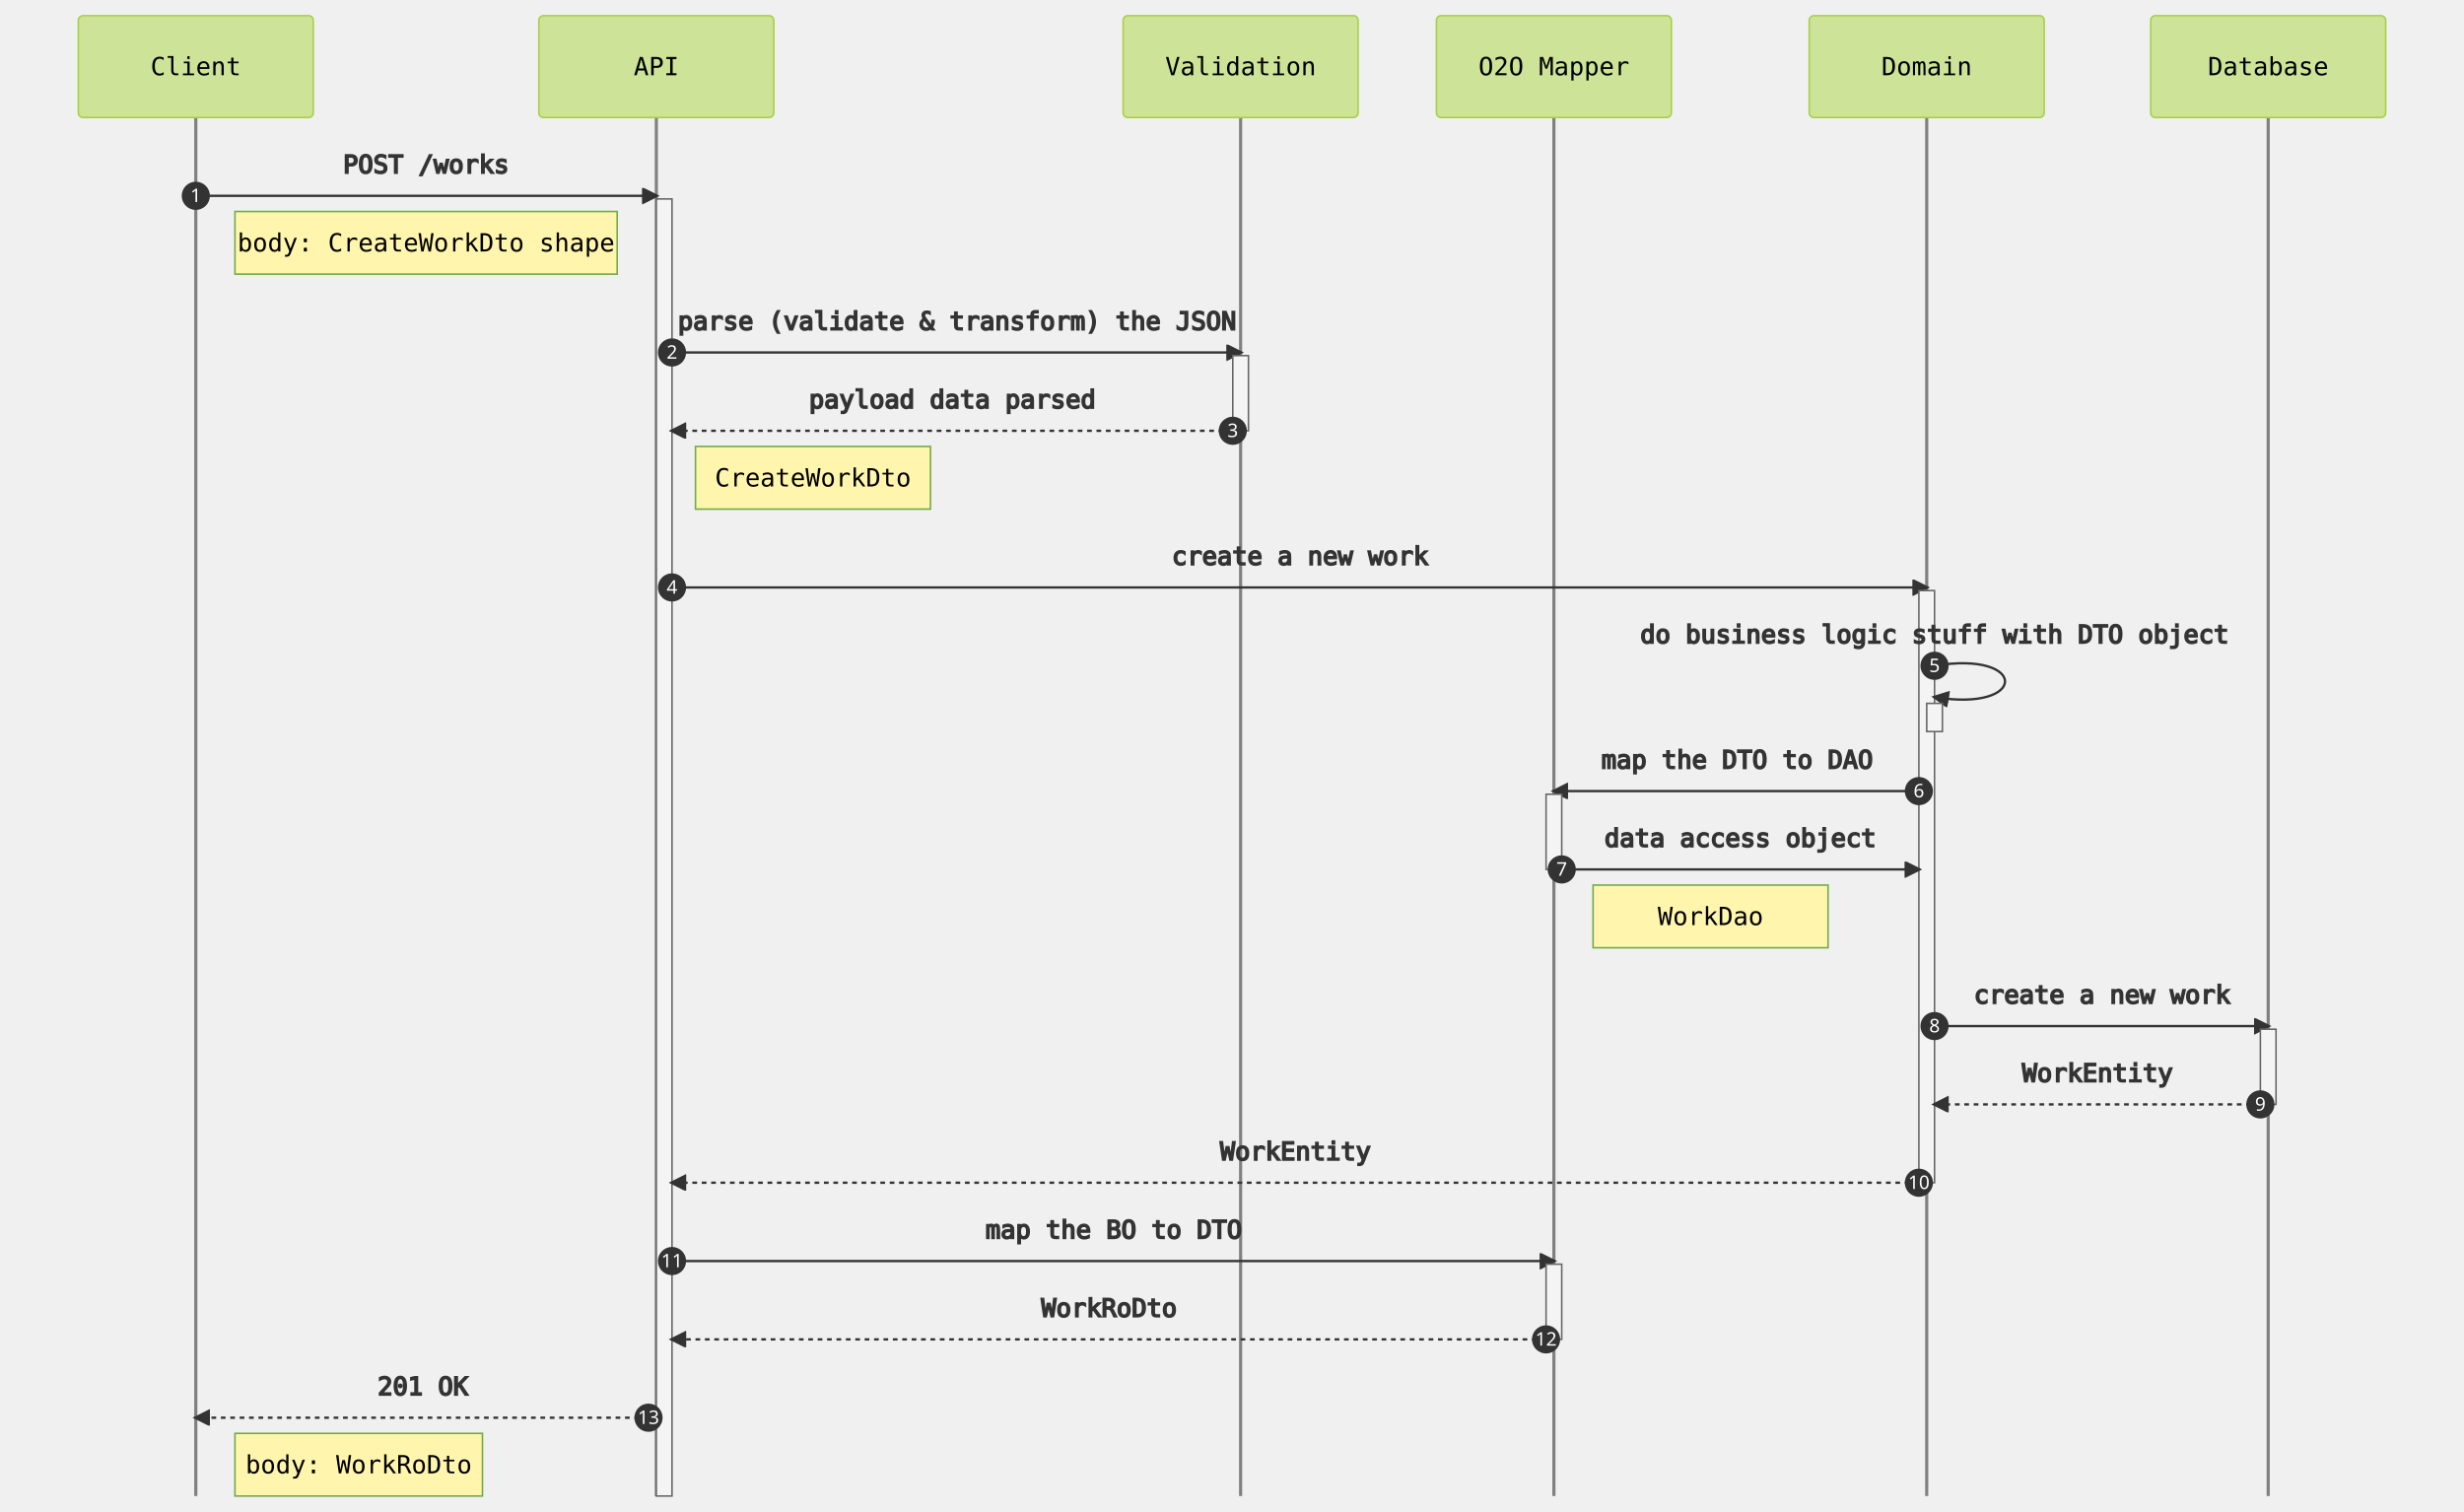
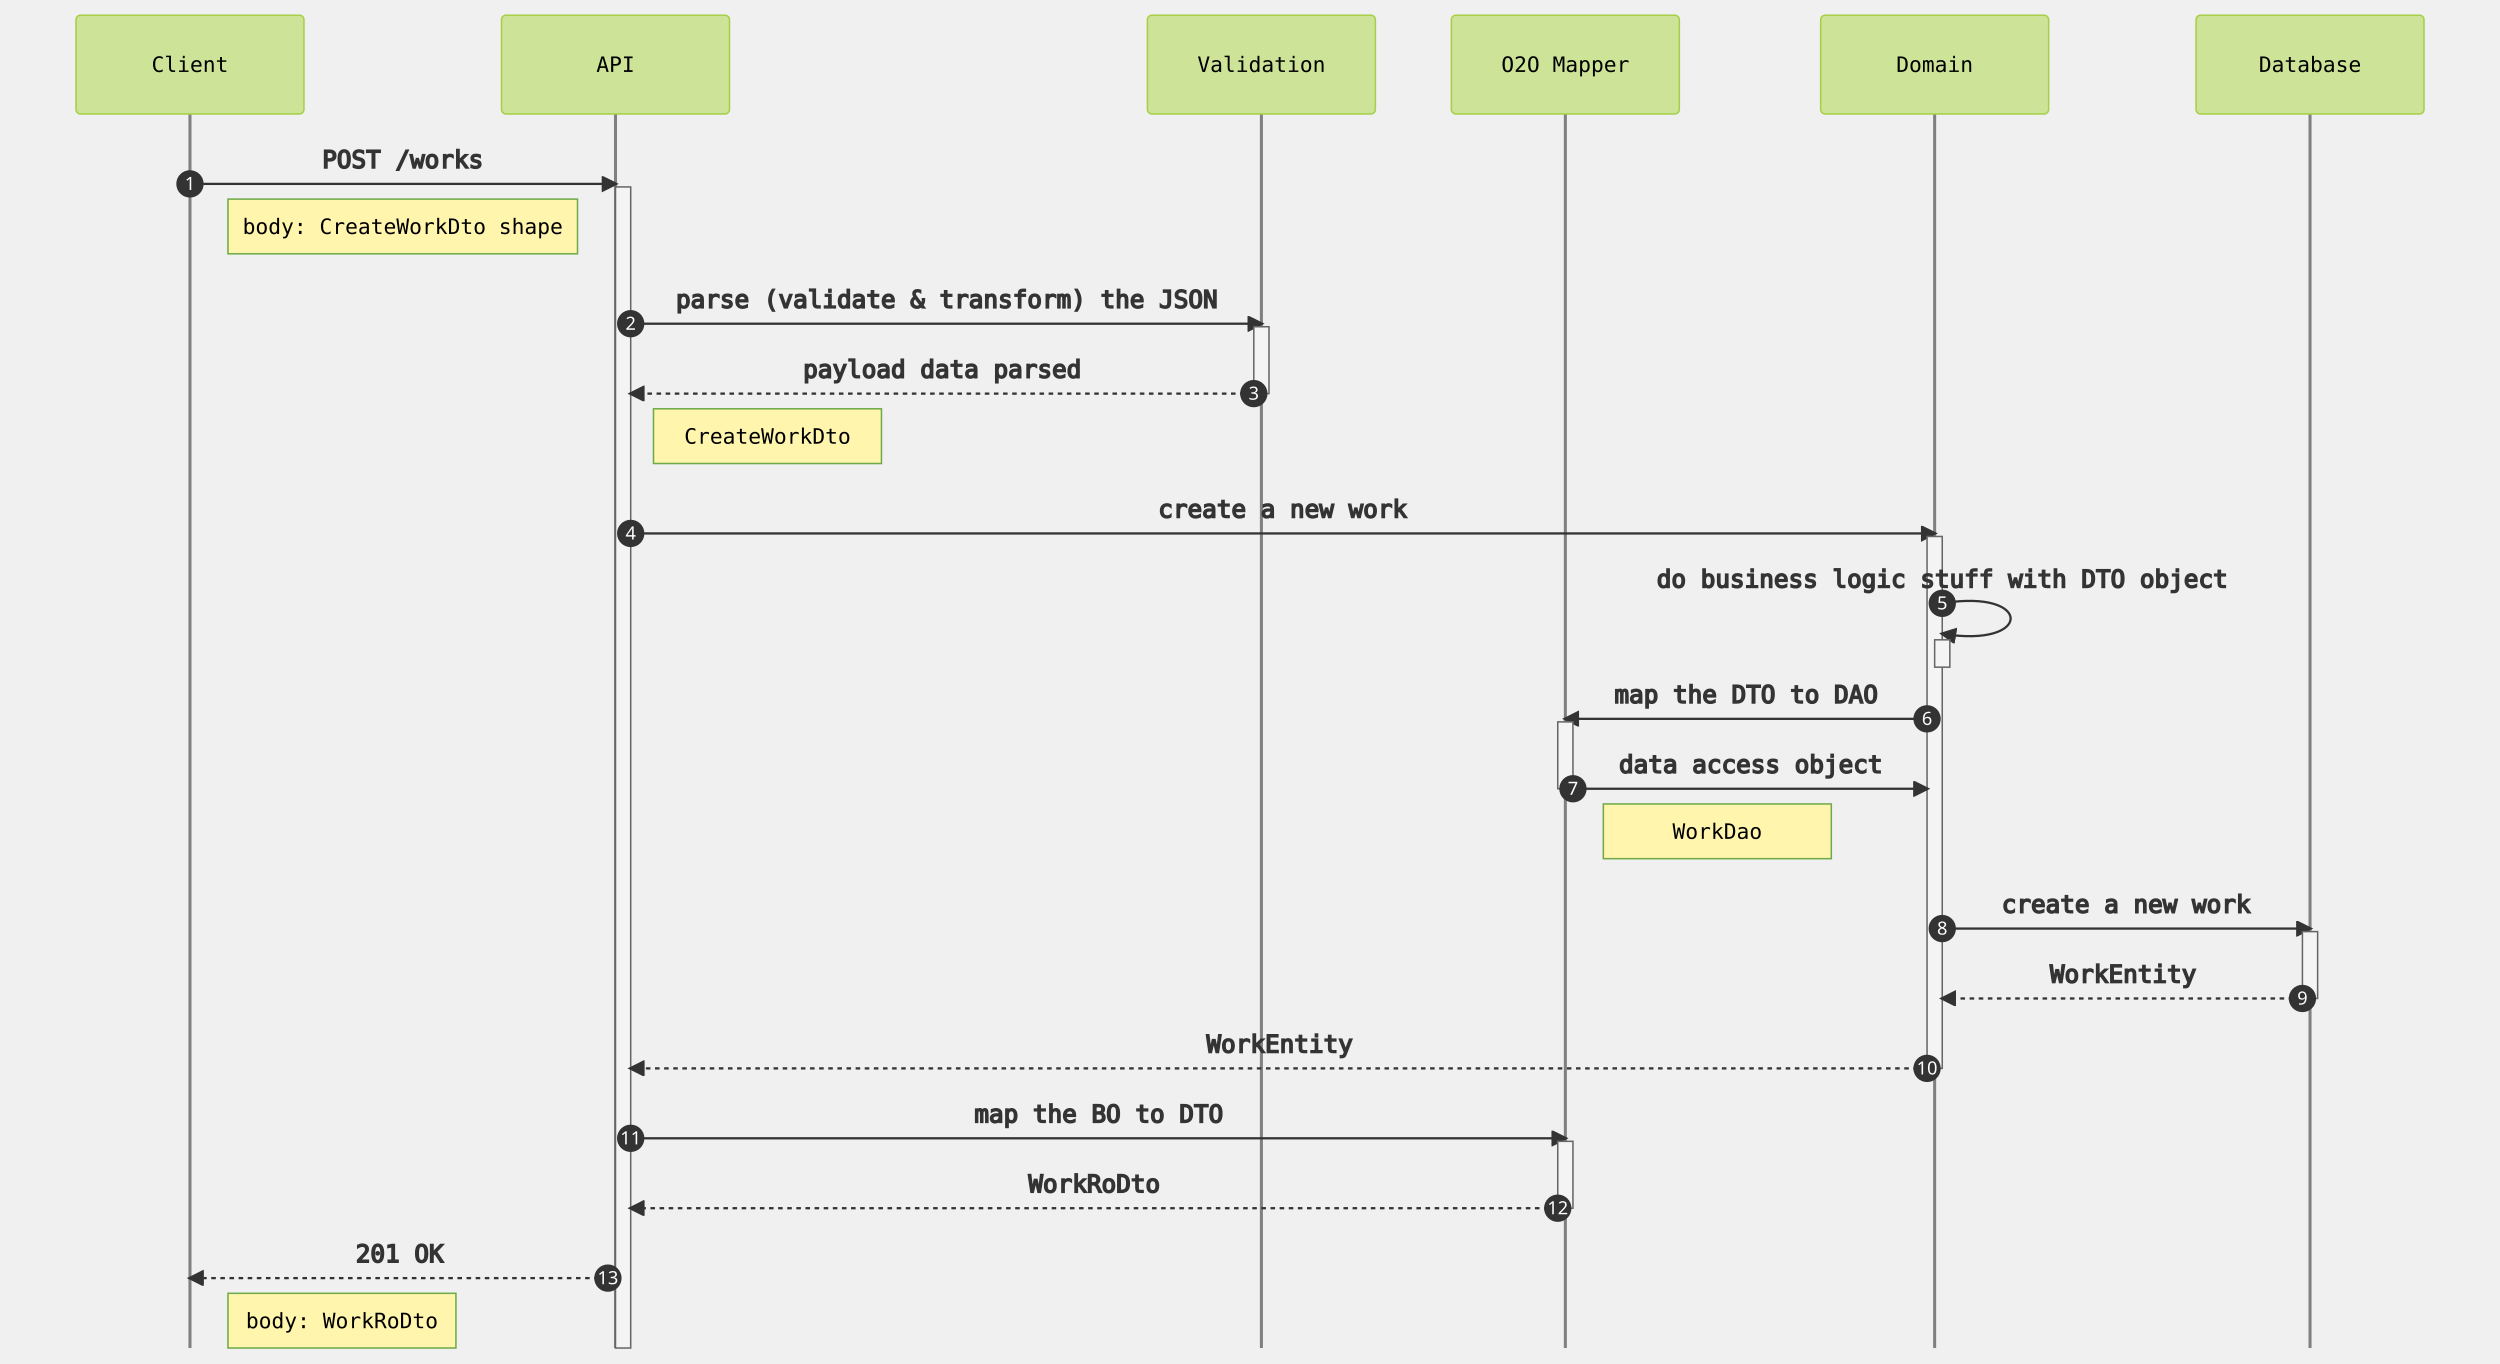
- <svg xmlns="http://www.w3.org/2000/svg" id="graph-div" width="100%" height="965" style="max-width: 1573px;" viewBox="-50 -10 1573 965">
-   <style>#graph-div {font-family:"trebuchet ms",verdana,arial,sans-serif;font-size:16px;fill:#000000;}#graph-div .error-icon{fill:#552222;}#graph-div .error-text{fill:#552222;stroke:#552222;}#graph-div .edge-thickness-normal{stroke-width:2px;}#graph-div .edge-thickness-thick{stroke-width:3.5px;}#graph-div .edge-pattern-solid{stroke-dasharray:0;}#graph-div .edge-pattern-dashed{stroke-dasharray:3;}#graph-div .edge-pattern-dotted{stroke-dasharray:2;}#graph-div .marker{fill:#000000;stroke:#000000;}#graph-div .marker.cross{stroke:#000000;}#graph-div svg{font-family:"trebuchet ms",verdana,arial,sans-serif;font-size:16px;}#graph-div .actor{stroke:hsl(78.158, 58.462%, 54.51%);fill:#cde498;}#graph-div text.actor&gt;tspan{fill:black;stroke:none;}#graph-div .actor-line{stroke:grey;}#graph-div .messageLine0{stroke-width:1.5;stroke-dasharray:none;stroke:#333;}#graph-div .messageLine1{stroke-width:1.5;stroke-dasharray:2,2;stroke:#333;}#graph-div #arrowhead path{fill:#333;stroke:#333;}#graph-div .sequenceNumber{fill:white;}#graph-div #sequencenumber{fill:#333;}#graph-div #crosshead path{fill:#333;stroke:#333;}#graph-div .messageText{fill:#333;stroke:#333;}#graph-div .labelBox{stroke:#326932;fill:#cde498;}#graph-div .labelText,#graph-div .labelText&gt;tspan{fill:black;stroke:none;}#graph-div .loopText,#graph-div .loopText&gt;tspan{fill:black;stroke:none;}#graph-div .loopLine{stroke-width:2px;stroke-dasharray:2,2;stroke:#326932;fill:#326932;}#graph-div .note{stroke:#6eaa49;fill:#fff5ad;}#graph-div .noteText,#graph-div .noteText&gt;tspan{fill:black;stroke:none;}#graph-div .activation0{fill:#f4f4f4;stroke:#666;}#graph-div .activation1{fill:#f4f4f4;stroke:#666;}#graph-div .activation2{fill:#f4f4f4;stroke:#666;}#graph-div .actorPopupMenu{position:absolute;}#graph-div .actorPopupMenuPanel{position:absolute;fill:#cde498;box-shadow:0px 8px 16px 0px rgba(0,0,0,0.2);filter:drop-shadow(3px 5px 2px rgb(0 0 0 / 0.4));}#graph-div .actor-man line{stroke:hsl(78.158, 58.462%, 54.51%);fill:#cde498;}#graph-div .actor-man circle,#graph-div line{stroke:hsl(78.158, 58.462%, 54.51%);fill:#cde498;stroke-width:2px;}#graph-div :root{--mermaid-font-family:"trebuchet ms",verdana,arial,sans-serif;}</style>
+ <svg xmlns="http://www.w3.org/2000/svg" id="mermaid-1645375610565" width="100%" height="897" style="max-width: 1645px; background-color: white;" viewBox="-50 -10 1645 897">
+   <style>#mermaid-1645375610565 {font-family:"trebuchet ms",verdana,arial,sans-serif;font-size:16px;fill:#000000;}#mermaid-1645375610565 .error-icon{fill:#552222;}#mermaid-1645375610565 .error-text{fill:#552222;stroke:#552222;}#mermaid-1645375610565 .edge-thickness-normal{stroke-width:2px;}#mermaid-1645375610565 .edge-thickness-thick{stroke-width:3.5px;}#mermaid-1645375610565 .edge-pattern-solid{stroke-dasharray:0;}#mermaid-1645375610565 .edge-pattern-dashed{stroke-dasharray:3;}#mermaid-1645375610565 .edge-pattern-dotted{stroke-dasharray:2;}#mermaid-1645375610565 .marker{fill:#000000;stroke:#000000;}#mermaid-1645375610565 .marker.cross{stroke:#000000;}#mermaid-1645375610565 svg{font-family:"trebuchet ms",verdana,arial,sans-serif;font-size:16px;}#mermaid-1645375610565 .actor{stroke:hsl(78.158, 58.462%, 54.51%);fill:#cde498;}#mermaid-1645375610565 text.actor&gt;tspan{fill:black;stroke:none;}#mermaid-1645375610565 .actor-line{stroke:grey;}#mermaid-1645375610565 .messageLine0{stroke-width:1.5;stroke-dasharray:none;stroke:#333;}#mermaid-1645375610565 .messageLine1{stroke-width:1.5;stroke-dasharray:2,2;stroke:#333;}#mermaid-1645375610565 #arrowhead path{fill:#333;stroke:#333;}#mermaid-1645375610565 .sequenceNumber{fill:white;}#mermaid-1645375610565 #sequencenumber{fill:#333;}#mermaid-1645375610565 #crosshead path{fill:#333;stroke:#333;}#mermaid-1645375610565 .messageText{fill:#333;stroke:#333;}#mermaid-1645375610565 .labelBox{stroke:#326932;fill:#cde498;}#mermaid-1645375610565 .labelText,#mermaid-1645375610565 .labelText&gt;tspan{fill:black;stroke:none;}#mermaid-1645375610565 .loopText,#mermaid-1645375610565 .loopText&gt;tspan{fill:black;stroke:none;}#mermaid-1645375610565 .loopLine{stroke-width:2px;stroke-dasharray:2,2;stroke:#326932;fill:#326932;}#mermaid-1645375610565 .note{stroke:#6eaa49;fill:#fff5ad;}#mermaid-1645375610565 .noteText,#mermaid-1645375610565 .noteText&gt;tspan{fill:black;stroke:none;}#mermaid-1645375610565 .activation0{fill:#f4f4f4;stroke:#666;}#mermaid-1645375610565 .activation1{fill:#f4f4f4;stroke:#666;}#mermaid-1645375610565 .activation2{fill:#f4f4f4;stroke:#666;}#mermaid-1645375610565 .actorPopupMenu{position:absolute;}#mermaid-1645375610565 .actorPopupMenuPanel{position:absolute;fill:#cde498;box-shadow:0px 8px 16px 0px rgba(0,0,0,0.2);filter:drop-shadow(3px 5px 2px rgb(0 0 0 / 0.4));}#mermaid-1645375610565 .actor-man line{stroke:hsl(78.158, 58.462%, 54.51%);fill:#cde498;}#mermaid-1645375610565 .actor-man circle,#mermaid-1645375610565 line{stroke:hsl(78.158, 58.462%, 54.51%);fill:#cde498;stroke-width:2px;}#mermaid-1645375610565 :root{--mermaid-font-family:"trebuchet ms",verdana,arial,sans-serif;}</style>
  <g />
  <defs>
    <symbol id="computer" width="24" height="24">
      <path transform="scale(.5)" d="M2 2v13h20v-13h-20zm18 11h-16v-9h16v9zm-10.228 6l.466-1h3.524l.467 1h-4.457zm14.228 3h-24l2-6h2.104l-1.33 4h18.45l-1.297-4h2.073l2 6zm-5-10h-14v-7h14v7z" />
    </symbol>
  </defs>
  <defs>
    <symbol id="database" fill-rule="evenodd" clip-rule="evenodd">
      <path transform="scale(.5)" d="M12.258.001l.256.004.255.005.253.008.251.01.249.012.247.015.246.016.242.019.241.02.239.023.236.024.233.027.231.028.229.031.225.032.223.034.22.036.217.038.214.04.211.041.208.043.205.045.201.046.198.048.194.05.191.051.187.053.183.054.18.056.175.057.172.059.168.06.163.061.16.063.155.064.15.066.074.033.073.033.071.034.07.034.069.035.068.035.067.035.066.035.064.036.064.036.062.036.06.036.06.037.058.037.058.037.055.038.055.038.053.038.052.038.051.039.05.039.048.039.047.039.045.04.044.04.043.04.041.04.04.041.039.041.037.041.036.041.034.041.033.042.032.042.03.042.029.042.027.042.026.043.024.043.023.043.021.043.02.043.018.044.017.043.015.044.013.044.012.044.011.045.009.044.007.045.006.045.004.045.002.045.001.045v17l-.001.045-.002.045-.004.045-.006.045-.007.045-.009.044-.011.045-.012.044-.013.044-.015.044-.017.043-.018.044-.02.043-.021.043-.023.043-.024.043-.026.043-.027.042-.029.042-.03.042-.032.042-.033.042-.034.041-.036.041-.037.041-.039.041-.04.041-.041.04-.043.04-.044.04-.045.04-.047.039-.048.039-.05.039-.051.039-.052.038-.053.038-.055.038-.055.038-.058.037-.058.037-.06.037-.06.036-.062.036-.064.036-.064.036-.066.035-.067.035-.068.035-.069.035-.07.034-.071.034-.073.033-.074.033-.15.066-.155.064-.16.063-.163.061-.168.06-.172.059-.175.057-.18.056-.183.054-.187.053-.191.051-.194.05-.198.048-.201.046-.205.045-.208.043-.211.041-.214.04-.217.038-.22.036-.223.034-.225.032-.229.031-.231.028-.233.027-.236.024-.239.023-.241.02-.242.019-.246.016-.247.015-.249.012-.251.01-.253.008-.255.005-.256.004-.258.001-.258-.001-.256-.004-.255-.005-.253-.008-.251-.01-.249-.012-.247-.015-.245-.016-.243-.019-.241-.02-.238-.023-.236-.024-.234-.027-.231-.028-.228-.031-.226-.032-.223-.034-.22-.036-.217-.038-.214-.04-.211-.041-.208-.043-.204-.045-.201-.046-.198-.048-.195-.05-.19-.051-.187-.053-.184-.054-.179-.056-.176-.057-.172-.059-.167-.06-.164-.061-.159-.063-.155-.064-.151-.066-.074-.033-.072-.033-.072-.034-.07-.034-.069-.035-.068-.035-.067-.035-.066-.035-.064-.036-.063-.036-.062-.036-.061-.036-.06-.037-.058-.037-.057-.037-.056-.038-.055-.038-.053-.038-.052-.038-.051-.039-.049-.039-.049-.039-.046-.039-.046-.04-.044-.04-.043-.04-.041-.04-.04-.041-.039-.041-.037-.041-.036-.041-.034-.041-.033-.042-.032-.042-.03-.042-.029-.042-.027-.042-.026-.043-.024-.043-.023-.043-.021-.043-.02-.043-.018-.044-.017-.043-.015-.044-.013-.044-.012-.044-.011-.045-.009-.044-.007-.045-.006-.045-.004-.045-.002-.045-.001-.045v-17l.001-.045.002-.045.004-.045.006-.045.007-.045.009-.044.011-.045.012-.044.013-.044.015-.044.017-.043.018-.044.02-.043.021-.043.023-.043.024-.043.026-.043.027-.042.029-.042.03-.042.032-.042.033-.042.034-.041.036-.041.037-.041.039-.041.04-.041.041-.04.043-.04.044-.04.046-.04.046-.039.049-.039.049-.039.051-.039.052-.038.053-.038.055-.038.056-.038.057-.037.058-.037.06-.037.061-.036.062-.036.063-.036.064-.036.066-.035.067-.035.068-.035.069-.035.07-.034.072-.034.072-.033.074-.033.151-.066.155-.064.159-.063.164-.061.167-.06.172-.059.176-.057.179-.056.184-.054.187-.053.19-.051.195-.05.198-.048.201-.046.204-.045.208-.043.211-.041.214-.04.217-.038.22-.036.223-.034.226-.032.228-.031.231-.028.234-.027.236-.024.238-.023.241-.02.243-.019.245-.016.247-.015.249-.012.251-.01.253-.008.255-.005.256-.004.258-.001.258.001zm-9.258 20.499v.01l.001.021.003.021.004.022.005.021.006.022.007.022.009.023.01.022.011.023.012.023.013.023.015.023.016.024.017.023.018.024.019.024.021.024.022.025.023.024.024.025.052.049.056.05.061.051.066.051.07.051.075.051.079.052.084.052.088.052.092.052.097.052.102.051.105.052.11.052.114.051.119.051.123.051.127.05.131.05.135.05.139.048.144.049.147.047.152.047.155.047.16.045.163.045.167.043.171.043.176.041.178.041.183.039.187.039.19.037.194.035.197.035.202.033.204.031.209.03.212.029.216.027.219.025.222.024.226.021.23.02.233.018.236.016.24.015.243.012.246.01.249.008.253.005.256.004.259.001.26-.001.257-.004.254-.005.25-.008.247-.011.244-.012.241-.014.237-.016.233-.018.231-.021.226-.021.224-.024.22-.026.216-.027.212-.028.21-.031.205-.031.202-.034.198-.034.194-.036.191-.037.187-.039.183-.04.179-.04.175-.042.172-.043.168-.044.163-.045.16-.046.155-.046.152-.047.148-.048.143-.049.139-.049.136-.05.131-.05.126-.05.123-.051.118-.052.114-.051.11-.052.106-.052.101-.052.096-.052.092-.052.088-.053.083-.051.079-.052.074-.052.07-.051.065-.051.06-.051.056-.05.051-.05.023-.024.023-.025.021-.024.02-.024.019-.024.018-.024.017-.024.015-.023.014-.024.013-.023.012-.023.01-.023.01-.022.008-.022.006-.022.006-.022.004-.022.004-.021.001-.021.001-.021v-4.127l-.077.055-.08.053-.083.054-.085.053-.087.052-.09.052-.093.051-.095.05-.097.05-.1.049-.102.049-.105.048-.106.047-.109.047-.111.046-.114.045-.115.045-.118.044-.12.043-.122.042-.124.042-.126.041-.128.04-.13.04-.132.038-.134.038-.135.037-.138.037-.139.035-.142.035-.143.034-.144.033-.147.032-.148.031-.15.03-.151.03-.153.029-.154.027-.156.027-.158.026-.159.025-.161.024-.162.023-.163.022-.165.021-.166.02-.167.019-.169.018-.169.017-.171.016-.173.015-.173.014-.175.013-.175.012-.177.011-.178.01-.179.008-.179.008-.181.006-.182.005-.182.004-.184.003-.184.002h-.37l-.184-.002-.184-.003-.182-.004-.182-.005-.181-.006-.179-.008-.179-.008-.178-.01-.176-.011-.176-.012-.175-.013-.173-.014-.172-.015-.171-.016-.17-.017-.169-.018-.167-.019-.166-.02-.165-.021-.163-.022-.162-.023-.161-.024-.159-.025-.157-.026-.156-.027-.155-.027-.153-.029-.151-.03-.15-.03-.148-.031-.146-.032-.145-.033-.143-.034-.141-.035-.14-.035-.137-.037-.136-.037-.134-.038-.132-.038-.13-.04-.128-.04-.126-.041-.124-.042-.122-.042-.12-.044-.117-.043-.116-.045-.113-.045-.112-.046-.109-.047-.106-.047-.105-.048-.102-.049-.1-.049-.097-.05-.095-.05-.093-.052-.09-.051-.087-.052-.085-.053-.083-.054-.08-.054-.077-.054v4.127zm0-5.654v.011l.001.021.003.021.004.021.005.022.006.022.007.022.009.022.01.022.011.023.012.023.013.023.015.024.016.023.017.024.018.024.019.024.021.024.022.024.023.025.024.024.052.05.056.05.061.05.066.051.07.051.075.052.079.051.084.052.088.052.092.052.097.052.102.052.105.052.11.051.114.051.119.052.123.05.127.051.131.05.135.049.139.049.144.048.147.048.152.047.155.046.16.045.163.045.167.044.171.042.176.042.178.04.183.04.187.038.19.037.194.036.197.034.202.033.204.032.209.03.212.028.216.027.219.025.222.024.226.022.23.02.233.018.236.016.24.014.243.012.246.01.249.008.253.006.256.003.259.001.26-.001.257-.003.254-.006.25-.008.247-.01.244-.012.241-.015.237-.016.233-.018.231-.02.226-.022.224-.024.22-.025.216-.027.212-.029.21-.03.205-.032.202-.033.198-.035.194-.036.191-.037.187-.039.183-.039.179-.041.175-.042.172-.043.168-.044.163-.045.16-.045.155-.047.152-.047.148-.048.143-.048.139-.05.136-.049.131-.05.126-.051.123-.051.118-.051.114-.052.11-.052.106-.052.101-.052.096-.052.092-.052.088-.052.083-.052.079-.052.074-.051.07-.052.065-.051.06-.05.056-.051.051-.049.023-.025.023-.024.021-.025.02-.024.019-.024.018-.024.017-.024.015-.023.014-.023.013-.024.012-.022.01-.023.01-.023.008-.022.006-.022.006-.022.004-.021.004-.022.001-.021.001-.021v-4.139l-.077.054-.08.054-.083.054-.085.052-.087.053-.09.051-.093.051-.095.051-.097.05-.1.049-.102.049-.105.048-.106.047-.109.047-.111.046-.114.045-.115.044-.118.044-.12.044-.122.042-.124.042-.126.041-.128.04-.13.039-.132.039-.134.038-.135.037-.138.036-.139.036-.142.035-.143.033-.144.033-.147.033-.148.031-.15.03-.151.03-.153.028-.154.028-.156.027-.158.026-.159.025-.161.024-.162.023-.163.022-.165.021-.166.02-.167.019-.169.018-.169.017-.171.016-.173.015-.173.014-.175.013-.175.012-.177.011-.178.009-.179.009-.179.007-.181.007-.182.005-.182.004-.184.003-.184.002h-.37l-.184-.002-.184-.003-.182-.004-.182-.005-.181-.007-.179-.007-.179-.009-.178-.009-.176-.011-.176-.012-.175-.013-.173-.014-.172-.015-.171-.016-.17-.017-.169-.018-.167-.019-.166-.02-.165-.021-.163-.022-.162-.023-.161-.024-.159-.025-.157-.026-.156-.027-.155-.028-.153-.028-.151-.03-.15-.03-.148-.031-.146-.033-.145-.033-.143-.033-.141-.035-.14-.036-.137-.036-.136-.037-.134-.038-.132-.039-.13-.039-.128-.04-.126-.041-.124-.042-.122-.043-.12-.043-.117-.044-.116-.044-.113-.046-.112-.046-.109-.046-.106-.047-.105-.048-.102-.049-.1-.049-.097-.05-.095-.051-.093-.051-.09-.051-.087-.053-.085-.052-.083-.054-.08-.054-.077-.054v4.139zm0-5.666v.011l.001.02.003.022.004.021.005.022.006.021.007.022.009.023.01.022.011.023.012.023.013.023.015.023.016.024.017.024.018.023.019.024.021.025.022.024.023.024.024.025.052.05.056.05.061.05.066.051.07.051.075.052.079.051.084.052.088.052.092.052.097.052.102.052.105.051.11.052.114.051.119.051.123.051.127.05.131.05.135.05.139.049.144.048.147.048.152.047.155.046.16.045.163.045.167.043.171.043.176.042.178.04.183.04.187.038.19.037.194.036.197.034.202.033.204.032.209.03.212.028.216.027.219.025.222.024.226.021.23.02.233.018.236.017.24.014.243.012.246.01.249.008.253.006.256.003.259.001.26-.001.257-.003.254-.006.25-.008.247-.01.244-.013.241-.014.237-.016.233-.018.231-.02.226-.022.224-.024.22-.025.216-.027.212-.029.21-.03.205-.032.202-.033.198-.035.194-.036.191-.037.187-.039.183-.039.179-.041.175-.042.172-.043.168-.044.163-.045.16-.045.155-.047.152-.047.148-.048.143-.049.139-.049.136-.049.131-.051.126-.05.123-.051.118-.052.114-.051.11-.052.106-.052.101-.052.096-.052.092-.052.088-.052.083-.052.079-.052.074-.052.07-.051.065-.051.06-.051.056-.05.051-.049.023-.025.023-.025.021-.024.02-.024.019-.024.018-.024.017-.024.015-.023.014-.024.013-.023.012-.023.01-.022.01-.023.008-.022.006-.022.006-.022.004-.022.004-.021.001-.021.001-.021v-4.153l-.077.054-.08.054-.083.053-.085.053-.087.053-.09.051-.093.051-.095.051-.097.05-.1.049-.102.048-.105.048-.106.048-.109.046-.111.046-.114.046-.115.044-.118.044-.12.043-.122.043-.124.042-.126.041-.128.04-.13.039-.132.039-.134.038-.135.037-.138.036-.139.036-.142.034-.143.034-.144.033-.147.032-.148.032-.15.03-.151.03-.153.028-.154.028-.156.027-.158.026-.159.024-.161.024-.162.023-.163.023-.165.021-.166.02-.167.019-.169.018-.169.017-.171.016-.173.015-.173.014-.175.013-.175.012-.177.01-.178.01-.179.009-.179.007-.181.006-.182.006-.182.004-.184.003-.184.001-.185.001-.185-.001-.184-.001-.184-.003-.182-.004-.182-.006-.181-.006-.179-.007-.179-.009-.178-.01-.176-.01-.176-.012-.175-.013-.173-.014-.172-.015-.171-.016-.17-.017-.169-.018-.167-.019-.166-.02-.165-.021-.163-.023-.162-.023-.161-.024-.159-.024-.157-.026-.156-.027-.155-.028-.153-.028-.151-.03-.15-.03-.148-.032-.146-.032-.145-.033-.143-.034-.141-.034-.14-.036-.137-.036-.136-.037-.134-.038-.132-.039-.13-.039-.128-.041-.126-.041-.124-.041-.122-.043-.12-.043-.117-.044-.116-.044-.113-.046-.112-.046-.109-.046-.106-.048-.105-.048-.102-.048-.1-.05-.097-.049-.095-.051-.093-.051-.09-.052-.087-.052-.085-.053-.083-.053-.08-.054-.077-.054v4.153zm8.74-8.179l-.257.004-.254.005-.25.008-.247.011-.244.012-.241.014-.237.016-.233.018-.231.021-.226.022-.224.023-.22.026-.216.027-.212.028-.21.031-.205.032-.202.033-.198.034-.194.036-.191.038-.187.038-.183.04-.179.041-.175.042-.172.043-.168.043-.163.045-.16.046-.155.046-.152.048-.148.048-.143.048-.139.049-.136.05-.131.05-.126.051-.123.051-.118.051-.114.052-.11.052-.106.052-.101.052-.096.052-.092.052-.088.052-.083.052-.079.052-.074.051-.07.052-.065.051-.06.05-.056.05-.051.05-.023.025-.023.024-.021.024-.02.025-.019.024-.018.024-.017.023-.015.024-.014.023-.013.023-.012.023-.01.023-.01.022-.008.022-.006.023-.006.021-.004.022-.004.021-.001.021-.001.021.001.021.001.021.004.021.004.022.006.021.006.023.008.022.01.022.01.023.012.023.013.023.014.023.015.024.017.023.018.024.019.024.02.025.021.024.023.024.023.025.051.05.056.05.06.05.065.051.07.052.074.051.079.052.083.052.088.052.092.052.096.052.101.052.106.052.11.052.114.052.118.051.123.051.126.051.131.05.136.05.139.049.143.048.148.048.152.048.155.046.16.046.163.045.168.043.172.043.175.042.179.041.183.04.187.038.191.038.194.036.198.034.202.033.205.032.21.031.212.028.216.027.22.026.224.023.226.022.231.021.233.018.237.016.241.014.244.012.247.011.25.008.254.005.257.004.26.001.26-.001.257-.004.254-.005.25-.008.247-.011.244-.012.241-.014.237-.016.233-.018.231-.021.226-.022.224-.023.22-.026.216-.027.212-.028.21-.031.205-.032.202-.033.198-.034.194-.036.191-.038.187-.038.183-.04.179-.041.175-.042.172-.043.168-.043.163-.045.16-.046.155-.046.152-.048.148-.048.143-.048.139-.049.136-.05.131-.05.126-.051.123-.051.118-.051.114-.052.11-.052.106-.052.101-.052.096-.052.092-.052.088-.052.083-.052.079-.052.074-.051.07-.052.065-.051.06-.05.056-.05.051-.05.023-.025.023-.024.021-.024.02-.025.019-.024.018-.024.017-.023.015-.024.014-.023.013-.023.012-.023.01-.023.01-.022.008-.022.006-.023.006-.021.004-.022.004-.021.001-.021.001-.021-.001-.021-.001-.021-.004-.021-.004-.022-.006-.021-.006-.023-.008-.022-.01-.022-.01-.023-.012-.023-.013-.023-.014-.023-.015-.024-.017-.023-.018-.024-.019-.024-.02-.025-.021-.024-.023-.024-.023-.025-.051-.05-.056-.05-.06-.05-.065-.051-.07-.052-.074-.051-.079-.052-.083-.052-.088-.052-.092-.052-.096-.052-.101-.052-.106-.052-.11-.052-.114-.052-.118-.051-.123-.051-.126-.051-.131-.05-.136-.05-.139-.049-.143-.048-.148-.048-.152-.048-.155-.046-.16-.046-.163-.045-.168-.043-.172-.043-.175-.042-.179-.041-.183-.04-.187-.038-.191-.038-.194-.036-.198-.034-.202-.033-.205-.032-.21-.031-.212-.028-.216-.027-.22-.026-.224-.023-.226-.022-.231-.021-.233-.018-.237-.016-.241-.014-.244-.012-.247-.011-.25-.008-.254-.005-.257-.004-.26-.001-.26.001z" />
    </symbol>
  </defs>
  <defs>
    <symbol id="clock" width="24" height="24">
      <path transform="scale(.5)" d="M12 2c5.514 0 10 4.486 10 10s-4.486 10-10 10-10-4.486-10-10 4.486-10 10-10zm0-2c-6.627 0-12 5.373-12 12s5.373 12 12 12 12-5.373 12-12-5.373-12-12-12zm5.848 12.459c.202.038.202.333.001.372-1.907.361-6.045 1.111-6.547 1.111-.719 0-1.301-.582-1.301-1.301 0-.512.77-5.447 1.125-7.445.034-.192.312-.181.343.014l.985 6.238 5.394 1.011z" />
    </symbol>
  </defs>
  <g>
-     <line id="actor60" x1="75" y1="5" x2="75" y2="945" class="actor-line" stroke-width="0.5px" stroke="#999" />
-     <g id="root-60">
+     <line id="actor0" x1="75" y1="5" x2="75" y2="877" class="actor-line" stroke-width="0.5px" stroke="#999" />
+     <g id="root-0">
      <rect x="0" y="0" fill="#eaeaea" stroke="#666" width="150" height="65" rx="3" ry="3" class="actor" />
-       <text x="75" y="32.5" style="text-anchor: middle; font-weight: 400; font-family: monospace;" dominant-baseline="central" alignment-baseline="central" class="actor">
+       <text x="75" y="32.5" dominant-baseline="central" alignment-baseline="central" class="actor" style="text-anchor: middle; font-size: 14px; font-weight: 400; font-family: monospace;">
        <tspan x="75" dy="0">Client</tspan>
      </text>
    </g>
  </g>
  <g>
-     <line id="actor61" x1="369" y1="5" x2="369" y2="945" class="actor-line" stroke-width="0.5px" stroke="#999" />
-     <g id="root-61">
-       <rect x="294" y="0" fill="#eaeaea" stroke="#666" width="150" height="65" rx="3" ry="3" class="actor" />
-       <text x="369" y="32.5" style="text-anchor: middle; font-weight: 400; font-family: monospace;" dominant-baseline="central" alignment-baseline="central" class="actor">
-         <tspan x="369" dy="0">API</tspan>
+     <line id="actor1" x1="355" y1="5" x2="355" y2="877" class="actor-line" stroke-width="0.5px" stroke="#999" />
+     <g id="root-1">
+       <rect x="280" y="0" fill="#eaeaea" stroke="#666" width="150" height="65" rx="3" ry="3" class="actor" />
+       <text x="355" y="32.5" dominant-baseline="central" alignment-baseline="central" class="actor" style="text-anchor: middle; font-size: 14px; font-weight: 400; font-family: monospace;">
+         <tspan x="355" dy="0">API</tspan>
      </text>
    </g>
  </g>
  <g>
-     <line id="actor62" x1="742" y1="5" x2="742" y2="945" class="actor-line" stroke-width="0.5px" stroke="#999" />
-     <g id="root-62">
-       <rect x="667" y="0" fill="#eaeaea" stroke="#666" width="150" height="65" rx="3" ry="3" class="actor" />
-       <text x="742" y="32.5" style="text-anchor: middle; font-weight: 400; font-family: monospace;" dominant-baseline="central" alignment-baseline="central" class="actor">
-         <tspan x="742" dy="0">Validation</tspan>
+     <line id="actor2" x1="780" y1="5" x2="780" y2="877" class="actor-line" stroke-width="0.5px" stroke="#999" />
+     <g id="root-2">
+       <rect x="705" y="0" fill="#eaeaea" stroke="#666" width="150" height="65" rx="3" ry="3" class="actor" />
+       <text x="780" y="32.5" dominant-baseline="central" alignment-baseline="central" class="actor" style="text-anchor: middle; font-size: 14px; font-weight: 400; font-family: monospace;">
+         <tspan x="780" dy="0">Validation</tspan>
      </text>
    </g>
  </g>
  <g>
-     <line id="actor63" x1="942" y1="5" x2="942" y2="945" class="actor-line" stroke-width="0.5px" stroke="#999" />
-     <g id="root-63">
-       <rect x="867" y="0" fill="#eaeaea" stroke="#666" width="150" height="65" rx="3" ry="3" class="actor" />
-       <text x="942" y="32.5" style="text-anchor: middle; font-weight: 400; font-family: monospace;" dominant-baseline="central" alignment-baseline="central" class="actor">
-         <tspan x="942" dy="0">O2O Mapper</tspan>
+     <line id="actor3" x1="980" y1="5" x2="980" y2="877" class="actor-line" stroke-width="0.5px" stroke="#999" />
+     <g id="root-3">
+       <rect x="905" y="0" fill="#eaeaea" stroke="#666" width="150" height="65" rx="3" ry="3" class="actor" />
+       <text x="980" y="32.5" dominant-baseline="central" alignment-baseline="central" class="actor" style="text-anchor: middle; font-size: 14px; font-weight: 400; font-family: monospace;">
+         <tspan x="980" dy="0">O2O Mapper</tspan>
      </text>
    </g>
  </g>
  <g>
-     <line id="actor64" x1="1180" y1="5" x2="1180" y2="945" class="actor-line" stroke-width="0.5px" stroke="#999" />
-     <g id="root-64">
-       <rect x="1105" y="0" fill="#eaeaea" stroke="#666" width="150" height="65" rx="3" ry="3" class="actor" />
-       <text x="1180" y="32.5" style="text-anchor: middle; font-weight: 400; font-family: monospace;" dominant-baseline="central" alignment-baseline="central" class="actor">
-         <tspan x="1180" dy="0">Domain</tspan>
+     <line id="actor4" x1="1223" y1="5" x2="1223" y2="877" class="actor-line" stroke-width="0.5px" stroke="#999" />
+     <g id="root-4">
+       <rect x="1148" y="0" fill="#eaeaea" stroke="#666" width="150" height="65" rx="3" ry="3" class="actor" />
+       <text x="1223" y="32.5" dominant-baseline="central" alignment-baseline="central" class="actor" style="text-anchor: middle; font-size: 14px; font-weight: 400; font-family: monospace;">
+         <tspan x="1223" dy="0">Domain</tspan>
      </text>
    </g>
  </g>
  <g>
-     <line id="actor65" x1="1398" y1="5" x2="1398" y2="945" class="actor-line" stroke-width="0.5px" stroke="#999" />
-     <g id="root-65">
-       <rect x="1323" y="0" fill="#eaeaea" stroke="#666" width="150" height="65" rx="3" ry="3" class="actor" />
-       <text x="1398" y="32.5" style="text-anchor: middle; font-weight: 400; font-family: monospace;" dominant-baseline="central" alignment-baseline="central" class="actor">
-         <tspan x="1398" dy="0">Database</tspan>
+     <line id="actor5" x1="1470" y1="5" x2="1470" y2="877" class="actor-line" stroke-width="0.5px" stroke="#999" />
+     <g id="root-5">
+       <rect x="1395" y="0" fill="#eaeaea" stroke="#666" width="150" height="65" rx="3" ry="3" class="actor" />
+       <text x="1470" y="32.5" dominant-baseline="central" alignment-baseline="central" class="actor" style="text-anchor: middle; font-size: 14px; font-weight: 400; font-family: monospace;">
+         <tspan x="1470" dy="0">Database</tspan>
      </text>
    </g>
  </g>
  <defs>
    <marker id="arrowhead" refX="9" refY="5" markerUnits="userSpaceOnUse" markerWidth="12" markerHeight="12" orient="auto">
      <path d="M 0 0 L 10 5 L 0 10 z" />
    </marker>
  </defs>
  <defs>
    <marker id="crosshead" markerWidth="15" markerHeight="8" orient="auto" refX="16" refY="4">
-       <path fill="black" stroke="#000000" style="stroke-dasharray: 0px, 0px;" stroke-width="1px" d="M 9,2 V 6 L16,4 Z" />
-       <path fill="none" stroke="#000000" style="stroke-dasharray: 0px, 0px;" stroke-width="1px" d="M 0,1 L 6,7 M 6,1 L 0,7" />
+       <path fill="black" stroke="#000000" stroke-width="1px" d="M 9,2 V 6 L16,4 Z" style="stroke-dasharray: 0, 0;" />
+       <path fill="none" stroke="#000000" stroke-width="1px" d="M 0,1 L 6,7 M 6,1 L 0,7" style="stroke-dasharray: 0, 0;" />
    </marker>
  </defs>
  <defs>
    <marker id="filled-head" refX="18" refY="7" markerWidth="20" markerHeight="28" orient="auto">
      <path d="M 18,7 L9,13 L14,7 L9,1 Z" />
    </marker>
  </defs>
  <defs>
    <marker id="sequencenumber" refX="15" refY="15" markerWidth="60" markerHeight="40" orient="auto">
      <circle cx="15" cy="15" r="6" />
    </marker>
  </defs>
-   <text x="222" y="80" text-anchor="middle" dominant-baseline="middle" alignment-baseline="middle" style="font-family: monospace; font-weight: 400;" class="messageText" dy="1em">POST /works</text>
-   <line x1="75" y1="115" x2="369" y2="115" class="messageLine0" stroke-width="2" stroke="none" style="fill: none;" marker-end="url(#arrowhead)" marker-start="url(#sequencenumber)" />
-   <text x="75" y="119" font-family="sans-serif" font-size="12px" text-anchor="middle" textLength="16px" class="sequenceNumber">1</text>
+   <text x="215" y="80" text-anchor="middle" dominant-baseline="middle" alignment-baseline="middle" class="messageText" dy="1em" style="font-family: monospace; font-size: 16px; font-weight: 400;">POST /works</text>
+   <line x1="75" y1="111" x2="355" y2="111" class="messageLine0" stroke-width="2" stroke="none" marker-end="url(#arrowhead)" marker-start="url(#sequencenumber)" style="fill: none;" />
+   <text x="75" y="115" font-family="sans-serif" font-size="12px" text-anchor="middle" textLength="16px" class="sequenceNumber">1</text>
  <g />
  <g>
-     <rect x="369" y="117" fill="#EDF2AE" stroke="#666" width="10" height="828" rx="0" ry="0" class="activation1" />
+     <rect x="355" y="113" fill="#EDF2AE" stroke="#666" width="10" height="764" rx="0" ry="0" class="activation1" />
  </g>
  <g>
-     <rect x="100" y="125" fill="#EDF2AE" stroke="#666" width="244" height="40" rx="0" ry="0" class="note" />
-     <text x="222" y="130" text-anchor="middle" dominant-baseline="middle" alignment-baseline="middle" style="font-family: monospace; font-weight: 400;" class="noteText" dy="1em">
-       <tspan x="222">body: CreateWorkDto shape</tspan>
+     <rect x="100" y="121" fill="#EDF2AE" stroke="#666" width="230" height="36" rx="0" ry="0" class="note" />
+     <text x="215" y="126" text-anchor="middle" dominant-baseline="middle" alignment-baseline="middle" class="noteText" dy="1em" style="font-family: monospace; font-size: 14px; font-weight: 400;">
+       <tspan x="215">body: CreateWorkDto shape</tspan>
    </text>
  </g>
-   <text x="561" y="180" text-anchor="middle" dominant-baseline="middle" alignment-baseline="middle" style="font-family: monospace; font-weight: 400;" class="messageText" dy="1em">parse (validate &amp; transform) the JSON</text>
-   <line x1="379" y1="215" x2="742" y2="215" class="messageLine0" stroke-width="2" stroke="none" style="fill: none;" marker-end="url(#arrowhead)" marker-start="url(#sequencenumber)" />
-   <text x="379" y="219" font-family="sans-serif" font-size="12px" text-anchor="middle" textLength="16px" class="sequenceNumber">2</text>
+   <text x="573" y="172" text-anchor="middle" dominant-baseline="middle" alignment-baseline="middle" class="messageText" dy="1em" style="font-family: monospace; font-size: 16px; font-weight: 400;">parse (validate &amp; transform) the JSON</text>
+   <line x1="365" y1="203" x2="780" y2="203" class="messageLine0" stroke-width="2" stroke="none" marker-end="url(#arrowhead)" marker-start="url(#sequencenumber)" style="fill: none;" />
+   <text x="365" y="207" font-family="sans-serif" font-size="12px" text-anchor="middle" textLength="16px" class="sequenceNumber">2</text>
  <g>
-     <rect x="737" y="217" fill="#EDF2AE" stroke="#666" width="10" height="48" rx="0" ry="0" class="activation0" />
+     <rect x="775" y="205" fill="#EDF2AE" stroke="#666" width="10" height="44" rx="0" ry="0" class="activation0" />
  </g>
-   <text x="558" y="230" text-anchor="middle" dominant-baseline="middle" alignment-baseline="middle" style="font-family: monospace; font-weight: 400;" class="messageText" dy="1em">payload data parsed</text>
-   <line x1="737" y1="265" x2="379" y2="265" style="stroke-dasharray: 3px, 3px; fill: none;" class="messageLine1" stroke-width="2" stroke="none" marker-end="url(#arrowhead)" marker-start="url(#sequencenumber)" />
-   <text x="737" y="269" font-family="sans-serif" font-size="12px" text-anchor="middle" textLength="16px" class="sequenceNumber">3</text>
+   <text x="570" y="218" text-anchor="middle" dominant-baseline="middle" alignment-baseline="middle" class="messageText" dy="1em" style="font-family: monospace; font-size: 16px; font-weight: 400;">payload data parsed</text>
+   <line x1="775" y1="249" x2="365" y2="249" class="messageLine1" stroke-width="2" stroke="none" marker-end="url(#arrowhead)" marker-start="url(#sequencenumber)" style="stroke-dasharray: 3, 3; fill: none;" />
+   <text x="775" y="253" font-family="sans-serif" font-size="12px" text-anchor="middle" textLength="16px" class="sequenceNumber">3</text>
  <g>
-     <rect x="394" y="275" fill="#EDF2AE" stroke="#666" width="150" height="40" rx="0" ry="0" class="note" />
-     <text x="469" y="280" text-anchor="middle" dominant-baseline="middle" alignment-baseline="middle" style="font-family: monospace; font-weight: 400;" class="noteText" dy="1em">
-       <tspan x="469">CreateWorkDto</tspan>
+     <rect x="380" y="259" fill="#EDF2AE" stroke="#666" width="150" height="36" rx="0" ry="0" class="note" />
+     <text x="455" y="264" text-anchor="middle" dominant-baseline="middle" alignment-baseline="middle" class="noteText" dy="1em" style="font-family: monospace; font-size: 14px; font-weight: 400;">
+       <tspan x="455">CreateWorkDto</tspan>
    </text>
  </g>
-   <text x="780" y="330" text-anchor="middle" dominant-baseline="middle" alignment-baseline="middle" style="font-family: monospace; font-weight: 400;" class="messageText" dy="1em">create a new work</text>
-   <line x1="379" y1="365" x2="1180" y2="365" class="messageLine0" stroke-width="2" stroke="none" style="fill: none;" marker-end="url(#arrowhead)" marker-start="url(#sequencenumber)" />
-   <text x="379" y="369" font-family="sans-serif" font-size="12px" text-anchor="middle" textLength="16px" class="sequenceNumber">4</text>
+   <text x="794" y="310" text-anchor="middle" dominant-baseline="middle" alignment-baseline="middle" class="messageText" dy="1em" style="font-family: monospace; font-size: 16px; font-weight: 400;">create a new work</text>
+   <line x1="365" y1="341" x2="1223" y2="341" class="messageLine0" stroke-width="2" stroke="none" marker-end="url(#arrowhead)" marker-start="url(#sequencenumber)" style="fill: none;" />
+   <text x="365" y="345" font-family="sans-serif" font-size="12px" text-anchor="middle" textLength="16px" class="sequenceNumber">4</text>
  <g>
-     <rect x="1175" y="367" fill="#EDF2AE" stroke="#666" width="10" height="378" rx="0" ry="0" class="activation0" />
+     <rect x="1218" y="343" fill="#EDF2AE" stroke="#666" width="10" height="350" rx="0" ry="0" class="activation0" />
  </g>
-   <text x="1185" y="380" text-anchor="middle" dominant-baseline="middle" alignment-baseline="middle" style="font-family: monospace; font-weight: 400;" class="messageText" dy="1em">do business logic stuff with DTO object</text>
-   <path d="M 1185,415 C 1245,405 1245,445 1185,435" class="messageLine0" stroke-width="2" stroke="none" style="fill: none;" marker-end="url(#arrowhead)" marker-start="url(#sequencenumber)" />
-   <text x="1185" y="419" font-family="sans-serif" font-size="12px" text-anchor="middle" textLength="16px" class="sequenceNumber">5</text>
+   <text x="1228" y="356" text-anchor="middle" dominant-baseline="middle" alignment-baseline="middle" class="messageText" dy="1em" style="font-family: monospace; font-size: 16px; font-weight: 400;">do business logic stuff with DTO object</text>
+   <path d="M 1228,387 C 1288,377 1288,417 1228,407" class="messageLine0" stroke-width="2" stroke="none" marker-end="url(#arrowhead)" marker-start="url(#sequencenumber)" style="fill: none;" />
+   <text x="1228" y="391" font-family="sans-serif" font-size="12px" text-anchor="middle" textLength="16px" class="sequenceNumber">5</text>
  <g>
-     <rect x="1180" y="439" fill="#EDF2AE" stroke="#666" width="10" height="18" rx="0" ry="0" class="activation1" />
+     <rect x="1223" y="411" fill="#EDF2AE" stroke="#666" width="10" height="18" rx="0" ry="0" class="activation1" />
  </g>
-   <text x="1059" y="460" text-anchor="middle" dominant-baseline="middle" alignment-baseline="middle" style="font-family: monospace; font-weight: 400;" class="messageText" dy="1em">map the DTO to DAO</text>
-   <line x1="1175" y1="495" x2="942" y2="495" class="messageLine0" stroke-width="2" stroke="none" style="fill: none;" marker-end="url(#arrowhead)" marker-start="url(#sequencenumber)" />
-   <text x="1175" y="499" font-family="sans-serif" font-size="12px" text-anchor="middle" textLength="16px" class="sequenceNumber">6</text>
+   <text x="1099" y="432" text-anchor="middle" dominant-baseline="middle" alignment-baseline="middle" class="messageText" dy="1em" style="font-family: monospace; font-size: 16px; font-weight: 400;">map the DTO to DAO</text>
+   <line x1="1218" y1="463" x2="980" y2="463" class="messageLine0" stroke-width="2" stroke="none" marker-end="url(#arrowhead)" marker-start="url(#sequencenumber)" style="fill: none;" />
+   <text x="1218" y="467" font-family="sans-serif" font-size="12px" text-anchor="middle" textLength="16px" class="sequenceNumber">6</text>
  <g>
-     <rect x="937" y="497" fill="#EDF2AE" stroke="#666" width="10" height="48" rx="0" ry="0" class="activation0" />
+     <rect x="975" y="465" fill="#EDF2AE" stroke="#666" width="10" height="44" rx="0" ry="0" class="activation0" />
  </g>
-   <text x="1061" y="510" text-anchor="middle" dominant-baseline="middle" alignment-baseline="middle" style="font-family: monospace; font-weight: 400;" class="messageText" dy="1em">data access object</text>
-   <line x1="947" y1="545" x2="1175" y2="545" class="messageLine0" stroke-width="2" stroke="none" style="fill: none;" marker-end="url(#arrowhead)" marker-start="url(#sequencenumber)" />
-   <text x="947" y="549" font-family="sans-serif" font-size="12px" text-anchor="middle" textLength="16px" class="sequenceNumber">7</text>
+   <text x="1102" y="478" text-anchor="middle" dominant-baseline="middle" alignment-baseline="middle" class="messageText" dy="1em" style="font-family: monospace; font-size: 16px; font-weight: 400;">data access object</text>
+   <line x1="985" y1="509" x2="1218" y2="509" class="messageLine0" stroke-width="2" stroke="none" marker-end="url(#arrowhead)" marker-start="url(#sequencenumber)" style="fill: none;" />
+   <text x="985" y="513" font-family="sans-serif" font-size="12px" text-anchor="middle" textLength="16px" class="sequenceNumber">7</text>
  <g>
-     <rect x="967" y="555" fill="#EDF2AE" stroke="#666" width="150" height="40" rx="0" ry="0" class="note" />
-     <text x="1042" y="560" text-anchor="middle" dominant-baseline="middle" alignment-baseline="middle" style="font-family: monospace; font-weight: 400;" class="noteText" dy="1em">
-       <tspan x="1042">WorkDao</tspan>
+     <rect x="1005" y="519" fill="#EDF2AE" stroke="#666" width="150" height="36" rx="0" ry="0" class="note" />
+     <text x="1080" y="524" text-anchor="middle" dominant-baseline="middle" alignment-baseline="middle" class="noteText" dy="1em" style="font-family: monospace; font-size: 14px; font-weight: 400;">
+       <tspan x="1080">WorkDao</tspan>
    </text>
  </g>
-   <text x="1292" y="610" text-anchor="middle" dominant-baseline="middle" alignment-baseline="middle" style="font-family: monospace; font-weight: 400;" class="messageText" dy="1em">create a new work</text>
-   <line x1="1185" y1="645" x2="1398" y2="645" class="messageLine0" stroke-width="2" stroke="none" style="fill: none;" marker-end="url(#arrowhead)" marker-start="url(#sequencenumber)" />
-   <text x="1185" y="649" font-family="sans-serif" font-size="12px" text-anchor="middle" textLength="16px" class="sequenceNumber">8</text>
+   <text x="1349" y="570" text-anchor="middle" dominant-baseline="middle" alignment-baseline="middle" class="messageText" dy="1em" style="font-family: monospace; font-size: 16px; font-weight: 400;">create a new work</text>
+   <line x1="1228" y1="601" x2="1470" y2="601" class="messageLine0" stroke-width="2" stroke="none" marker-end="url(#arrowhead)" marker-start="url(#sequencenumber)" style="fill: none;" />
+   <text x="1228" y="605" font-family="sans-serif" font-size="12px" text-anchor="middle" textLength="16px" class="sequenceNumber">8</text>
  <g>
-     <rect x="1393" y="647" fill="#EDF2AE" stroke="#666" width="10" height="48" rx="0" ry="0" class="activation0" />
+     <rect x="1465" y="603" fill="#EDF2AE" stroke="#666" width="10" height="44" rx="0" ry="0" class="activation0" />
  </g>
-   <text x="1289" y="660" text-anchor="middle" dominant-baseline="middle" alignment-baseline="middle" style="font-family: monospace; font-weight: 400;" class="messageText" dy="1em">WorkEntity</text>
-   <line x1="1393" y1="695" x2="1185" y2="695" style="stroke-dasharray: 3px, 3px; fill: none;" class="messageLine1" stroke-width="2" stroke="none" marker-end="url(#arrowhead)" marker-start="url(#sequencenumber)" />
-   <text x="1393" y="699" font-family="sans-serif" font-size="12px" text-anchor="middle" textLength="16px" class="sequenceNumber">9</text>
-   <text x="777" y="710" text-anchor="middle" dominant-baseline="middle" alignment-baseline="middle" style="font-family: monospace; font-weight: 400;" class="messageText" dy="1em">WorkEntity</text>
-   <line x1="1175" y1="745" x2="379" y2="745" style="stroke-dasharray: 3px, 3px; fill: none;" class="messageLine1" stroke-width="2" stroke="none" marker-end="url(#arrowhead)" marker-start="url(#sequencenumber)" />
-   <text x="1175" y="749" font-family="sans-serif" font-size="12px" text-anchor="middle" textLength="16px" class="sequenceNumber">10</text>
-   <text x="661" y="760" text-anchor="middle" dominant-baseline="middle" alignment-baseline="middle" style="font-family: monospace; font-weight: 400;" class="messageText" dy="1em">map the BO to DTO</text>
-   <line x1="379" y1="795" x2="942" y2="795" class="messageLine0" stroke-width="2" stroke="none" style="fill: none;" marker-end="url(#arrowhead)" marker-start="url(#sequencenumber)" />
-   <text x="379" y="799" font-family="sans-serif" font-size="12px" text-anchor="middle" textLength="16px" class="sequenceNumber">11</text>
+   <text x="1347" y="616" text-anchor="middle" dominant-baseline="middle" alignment-baseline="middle" class="messageText" dy="1em" style="font-family: monospace; font-size: 16px; font-weight: 400;">WorkEntity</text>
+   <line x1="1465" y1="647" x2="1228" y2="647" class="messageLine1" stroke-width="2" stroke="none" marker-end="url(#arrowhead)" marker-start="url(#sequencenumber)" style="stroke-dasharray: 3, 3; fill: none;" />
+   <text x="1465" y="651" font-family="sans-serif" font-size="12px" text-anchor="middle" textLength="16px" class="sequenceNumber">9</text>
+   <text x="792" y="662" text-anchor="middle" dominant-baseline="middle" alignment-baseline="middle" class="messageText" dy="1em" style="font-family: monospace; font-size: 16px; font-weight: 400;">WorkEntity</text>
+   <line x1="1218" y1="693" x2="365" y2="693" class="messageLine1" stroke-width="2" stroke="none" marker-end="url(#arrowhead)" marker-start="url(#sequencenumber)" style="stroke-dasharray: 3, 3; fill: none;" />
+   <text x="1218" y="697" font-family="sans-serif" font-size="12px" text-anchor="middle" textLength="16px" class="sequenceNumber">10</text>
+   <text x="673" y="708" text-anchor="middle" dominant-baseline="middle" alignment-baseline="middle" class="messageText" dy="1em" style="font-family: monospace; font-size: 16px; font-weight: 400;">map the BO to DTO</text>
+   <line x1="365" y1="739" x2="980" y2="739" class="messageLine0" stroke-width="2" stroke="none" marker-end="url(#arrowhead)" marker-start="url(#sequencenumber)" style="fill: none;" />
+   <text x="365" y="743" font-family="sans-serif" font-size="12px" text-anchor="middle" textLength="16px" class="sequenceNumber">11</text>
  <g>
-     <rect x="937" y="797" fill="#EDF2AE" stroke="#666" width="10" height="48" rx="0" ry="0" class="activation0" />
+     <rect x="975" y="741" fill="#EDF2AE" stroke="#666" width="10" height="44" rx="0" ry="0" class="activation0" />
  </g>
-   <text x="658" y="810" text-anchor="middle" dominant-baseline="middle" alignment-baseline="middle" style="font-family: monospace; font-weight: 400;" class="messageText" dy="1em">WorkRoDto</text>
-   <line x1="937" y1="845" x2="379" y2="845" style="stroke-dasharray: 3px, 3px; fill: none;" class="messageLine1" stroke-width="2" stroke="none" marker-end="url(#arrowhead)" marker-start="url(#sequencenumber)" />
-   <text x="937" y="849" font-family="sans-serif" font-size="12px" text-anchor="middle" textLength="16px" class="sequenceNumber">12</text>
-   <text x="220" y="860" text-anchor="middle" dominant-baseline="middle" alignment-baseline="middle" style="font-family: monospace; font-weight: 400;" class="messageText" dy="1em">201 OK</text>
-   <line x1="364" y1="895" x2="75" y2="895" style="stroke-dasharray: 3px, 3px; fill: none;" class="messageLine1" stroke-width="2" stroke="none" marker-end="url(#arrowhead)" marker-start="url(#sequencenumber)" />
-   <text x="364" y="899" font-family="sans-serif" font-size="12px" text-anchor="middle" textLength="16px" class="sequenceNumber">13</text>
+   <text x="670" y="754" text-anchor="middle" dominant-baseline="middle" alignment-baseline="middle" class="messageText" dy="1em" style="font-family: monospace; font-size: 16px; font-weight: 400;">WorkRoDto</text>
+   <line x1="975" y1="785" x2="365" y2="785" class="messageLine1" stroke-width="2" stroke="none" marker-end="url(#arrowhead)" marker-start="url(#sequencenumber)" style="stroke-dasharray: 3, 3; fill: none;" />
+   <text x="975" y="789" font-family="sans-serif" font-size="12px" text-anchor="middle" textLength="16px" class="sequenceNumber">12</text>
+   <text x="213" y="800" text-anchor="middle" dominant-baseline="middle" alignment-baseline="middle" class="messageText" dy="1em" style="font-family: monospace; font-size: 16px; font-weight: 400;">201 OK</text>
+   <line x1="350" y1="831" x2="75" y2="831" class="messageLine1" stroke-width="2" stroke="none" marker-end="url(#arrowhead)" marker-start="url(#sequencenumber)" style="stroke-dasharray: 3, 3; fill: none;" />
+   <text x="350" y="835" font-family="sans-serif" font-size="12px" text-anchor="middle" textLength="16px" class="sequenceNumber">13</text>
  <g />
  <g>
-     <rect x="100" y="905" fill="#EDF2AE" stroke="#666" width="158" height="40" rx="0" ry="0" class="note" />
-     <text x="179" y="910" text-anchor="middle" dominant-baseline="middle" alignment-baseline="middle" style="font-family: monospace; font-weight: 400;" class="noteText" dy="1em">
-       <tspan x="179">body: WorkRoDto</tspan>
+     <rect x="100" y="841" fill="#EDF2AE" stroke="#666" width="150" height="36" rx="0" ry="0" class="note" />
+     <text x="175" y="846" text-anchor="middle" dominant-baseline="middle" alignment-baseline="middle" class="noteText" dy="1em" style="font-family: monospace; font-size: 14px; font-weight: 400;">
+       <tspan x="175">body: WorkRoDto</tspan>
    </text>
  </g>
</svg>
